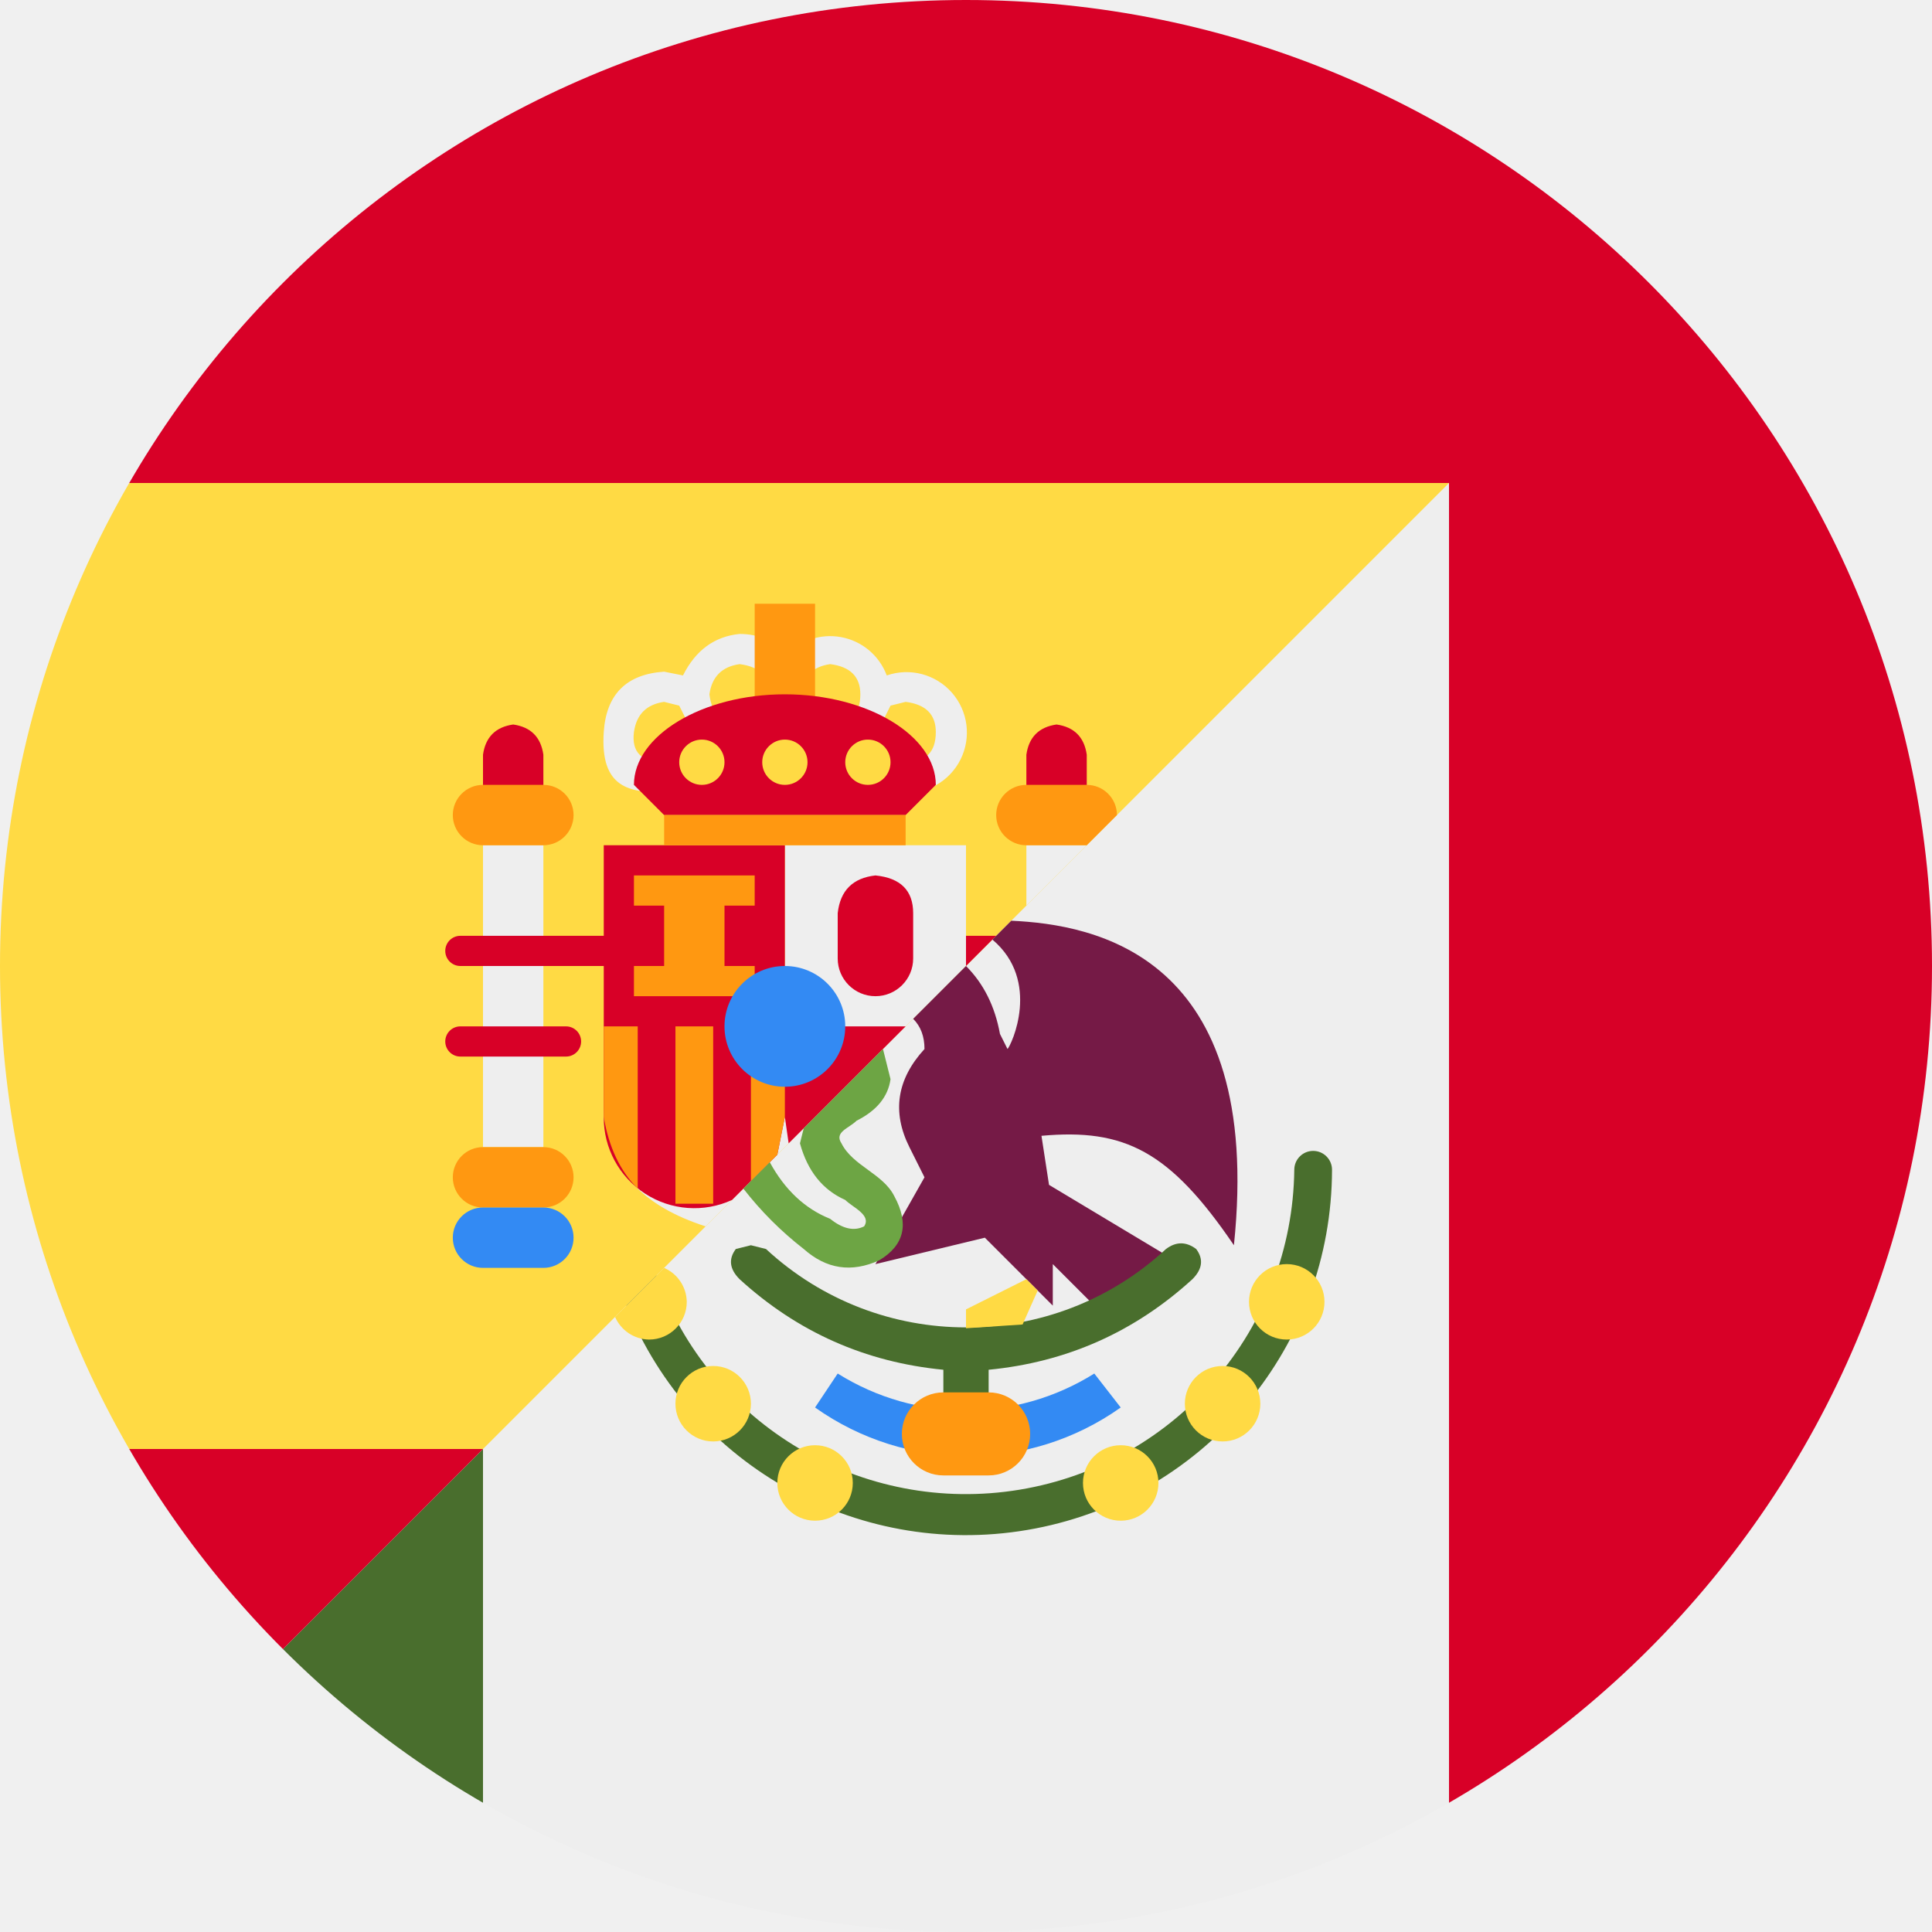
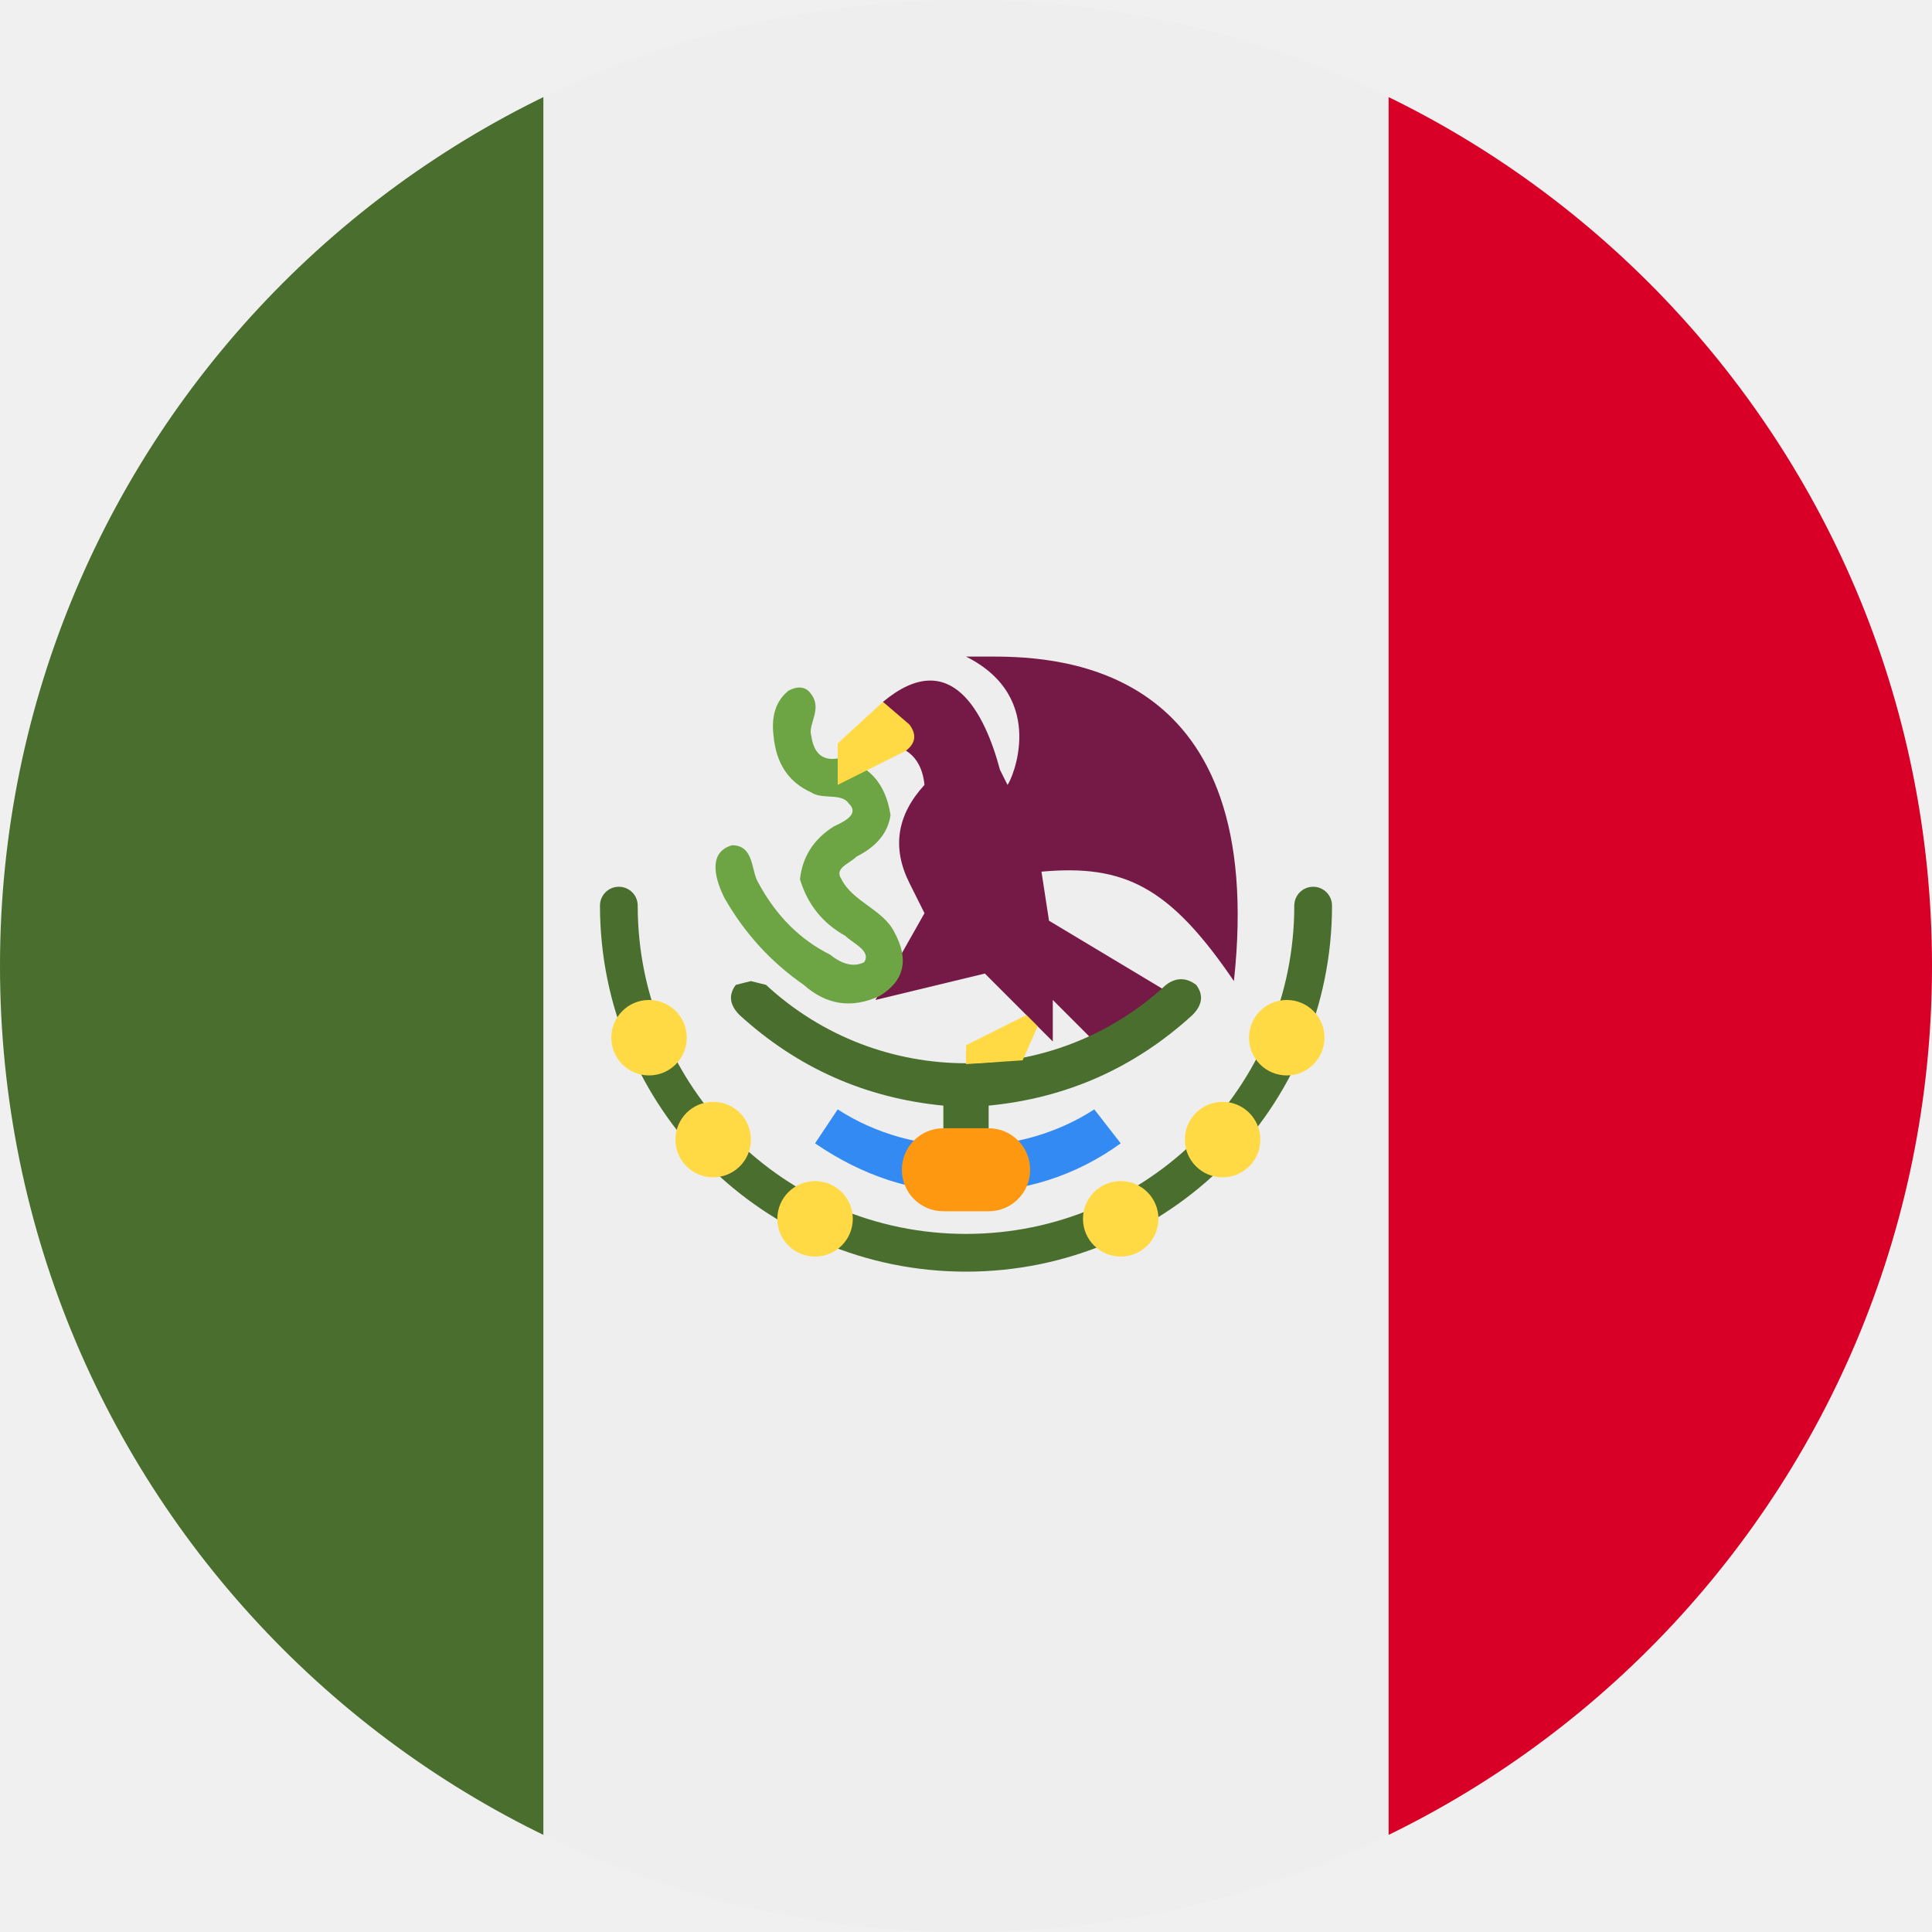
<svg xmlns="http://www.w3.org/2000/svg" width="512" height="512" viewBox="0 0 512 512">
  <mask id="a">
    <circle cx="256" cy="256" r="256" fill="#fff" />
  </mask>
  <g mask="url(#a)">
-     <path fill="#eee" d="m384 512 32-192-32-192-160 96-96 160-32 64 32 64z" />
-     <path fill="#ffda44" d="m0 128 192-32 192 32-256 256-64 32-64-32Z" />
-     <path d="M122 508h172m-172 24h28m116 0h28" />
-     <path fill="none" d="M220 284v12q1 11 12 12 11-1 12-12v-12z" />
-     <path fill="#496e2d" d="M348 305a5 5 0 0 0-5 5 87 87 0 0 1-169 28l-8 8a97 97 0 0 0 187-36 5 5 0 0 0-5-5m-220 79L0 512h128z" />
-     <path fill="#eee" d="M196 168q-10 1-15 11l-5-1q-15 1-16 16c-1 15 7 16 16 16q11 0 15-11a16 16 0 0 0 17-4 16 16 0 0 0 17 4 16 16 0 1 0 10-20 16 16 0 0 0-27-5q-4-6-12-6m0 8q8 1 8 8 0 8-8 8-7 0-8-8 1-7 8-8m24 0q8 1 8 8 0 8-8 8-7 0-8-8 1-7 8-8m-44 10 4 1 4 8q-1 7-8 7-9 0-8-8 1-7 8-8m64 0q8 1 8 8 0 8-8 8-7 0-8-7l4-8zm-112 38v80h16v-80zm80 0v40c-26 0-48 14-48 32q2 21 27 29l69-69v-32zm64 0v16l16-16z" />
-     <path fill="#ff9811" d="M200 160h16v32h-16z" />
-     <path fill="#d80027" d="M0 0v128h384v384h128V0zm208 184c-22 0-40 11-40 24l8 8h64l8-8c0-13-18-24-40-24m-72 8q-7 1-8 8v8a8 8 0 1 0 16 0v-8q-1-7-8-8m144 0q-7 1-8 8v8a8 8 0 1 0 16 0v-8q-1-7-8-8m-120 32v24h-38a4 4 0 1 0 0 8h38v40a24 24 0 0 0 34 22l12-12 2-10 1 7 31-31h-32v-48zm72 8q-9 1-10 10v12a10 10 0 1 0 20 0v-12q0-9-10-10m24 16v8l8-8zm-134 24a4 4 0 1 0 0 8h28a4 4 0 1 0 0-8zM0 384v128l128-128z" />
-     <path fill="#ffda44" d="M186 196a6 6 0 0 0-6 6 6 6 0 0 0 6 6 6 6 0 0 0 6-6 6 6 0 0 0-6-6m22 0a6 6 0 0 0-6 6 6 6 0 0 0 6 6 6 6 0 0 0 6-6 6 6 0 0 0-6-6m22 0a6 6 0 0 0-6 6 6 6 0 0 0 6 6 6 6 0 0 0 6-6 6 6 0 0 0-6-6" />
-     <path fill="#ff9811" d="M128 208a8 8 0 0 0 0 16h16a8 8 0 0 0 0-16zm144 0a8 8 0 0 0 0 16h16l8-8a8 8 0 0 0-8-8zm-96 8v8h64v-8zm-8 16v8h8v16h-8v8h32v-8h-8v-16h8v-8zm-8 40v24q2 12 9 19v-43zm19 0v47h10v-47zm20 0v41l7-7 2-10v-24zm-71 32a8 8 0 0 0 0 16h16a8 8 0 0 0 0-16z" />
-     <path fill="#338af3" d="M208 256a16 16 0 0 0 0 32 16 16 0 0 0 0-32m-80 64a8 8 0 0 0 0 16h16a8 8 0 0 0 0-16zm94 44-6 9a70 70 0 0 0 81 0l-7-9a64 64 0 0 1-68 0" />
-     <path fill="#751a46" d="m268 244-5 5c13 11 5 28 4 29l-2-4q-2-11-9-18l-14 14q3 3 3 8-11 12-4 26l4 8-13 23 29-7 18 18v-11l11 11 23-11-35-21-2-13c22-2 34 4 51 29 8-77-37-85-59-86" />
-     <path fill="#6da544" d="m234 278-21 21-1 4q3 11 12 15c2 2 7 4 5 7q-4 2-9-2-10-4-16-15l-7 7q7 9 16 16 9 8 20 3 10-6 4-17c-3-6-11-8-14-14-2-3 2-4 4-6q8-4 9-11z" />
-     <path fill="#496e2d" d="m199 330-4 1q-3 4 1 8 23 21 54 24v17h12v-17q31-3 54-24 4-4 1-8-4-3-8 0a78 78 0 0 1-106 0z" />
-     <rect width="34" height="22" x="239" y="369" fill="#ff9811" rx="11" ry="11" />
-     <path fill="#ffda44" d="M341 335a10 10 0 0 0-10 10 10 10 0 0 0 10 10 10 10 0 0 0 10-10 10 10 0 0 0-10-10m-165 1-13 13a10 10 0 0 0 9 6 10 10 0 0 0 10-10 10 10 0 0 0-6-9m96 3-16 8v5l15-1 4-9zm-83 23a10 10 0 0 0-10 10 10 10 0 0 0 10 10 10 10 0 0 0 10-10 10 10 0 0 0-10-10m135 0a10 10 0 0 0-10 10 10 10 0 0 0 10 10 10 10 0 0 0 10-10 10 10 0 0 0-10-10m-108 21a10 10 0 0 0-10 10 10 10 0 0 0 10 10 10 10 0 0 0 10-10 10 10 0 0 0-10-10m81 0a10 10 0 0 0-10 10 10 10 0 0 0 10 10 10 10 0 0 0 10-10 10 10 0 0 0-10-10" />
+     <path fill="#eee" d="M144 0h223l33 256-33 256H144l-32-256z" />
+     <path fill="#d80027" d="M368 0h144v512H368z" />
+     <path fill="#751a46" d="M256 174c22 11 12 33 11 34l-2-4c-4-15-13-33-31-18v11q10 1 11 11-11 12-4 26l4 8-13 23 29-7 18 18v-11l11 11 23-11-35-21-2-13c22-2 34 4 51 29 9-83-45-86-64-86Z" />
+     <path fill="#6da544" d="M209 183q-5 4-4 12 1 11 10 15c3 2 8 0 10 3 3 3-2 5-4 6q-8 5-9 14 3 10 12 15c2 2 7 4 5 7q-4 2-9-2-12-6-19-19c-2-3-1-10-7-10-7 2-4 10-2 14q8 14 21 23 9 8 20 3 10-6 4-17c-3-6-11-8-14-14-2-3 2-4 4-6q8-4 9-11-2-13-14-15-6 1-7-6c-1-3 3-7 0-11q-2-3-6-1" />
+     <path fill="#496e2d" d="M0 0v512h144V0zm164 235a5 5 0 0 0-5 5 97 97 0 0 0 194 0 5 5 0 0 0-5-5 5 5 0 0 0-5 5 87 87 0 1 1-174 0 5 5 0 0 0-5-5m35 25-4 1q-3 4 1 8 23 21 54 24v17h12v-17q31-3 54-24 4-4 1-8-4-3-8 0a78 78 0 0 1-106 0z" />
+     <path fill="#338af3" d="M256 316q-21 0-40-13l6-9c20 13 48 13 68 0l7 9q-18 13-41 13" />
+     <rect width="34" height="22" x="239" y="299" fill="#ff9811" rx="11" ry="11" />
+     <path fill="#ffda44" d="m234 186-12 11v11l18-9q4-3 1-7zm-62 79a10 10 0 0 0-10 10 10 10 0 0 0 10 10 10 10 0 0 0 10-10 10 10 0 0 0-10-10m169 0a10 10 0 0 0-10 10 10 10 0 0 0 10 10 10 10 0 0 0 10-10 10 10 0 0 0-10-10m-69 4-16 8v5l15-1 4-9zm-83 23a10 10 0 0 0-10 10 10 10 0 0 0 10 10 10 10 0 0 0 10-10 10 10 0 0 0-10-10m135 0a10 10 0 0 0-10 10 10 10 0 0 0 10 10 10 10 0 0 0 10-10 10 10 0 0 0-10-10m-108 21a10 10 0 0 0-10 10 10 10 0 0 0 10 10 10 10 0 0 0 10-10 10 10 0 0 0-10-10m81 0a10 10 0 0 0-10 10 10 10 0 0 0 10 10 10 10 0 0 0 10-10 10 10 0 0 0-10-10" />
  </g>
</svg>
